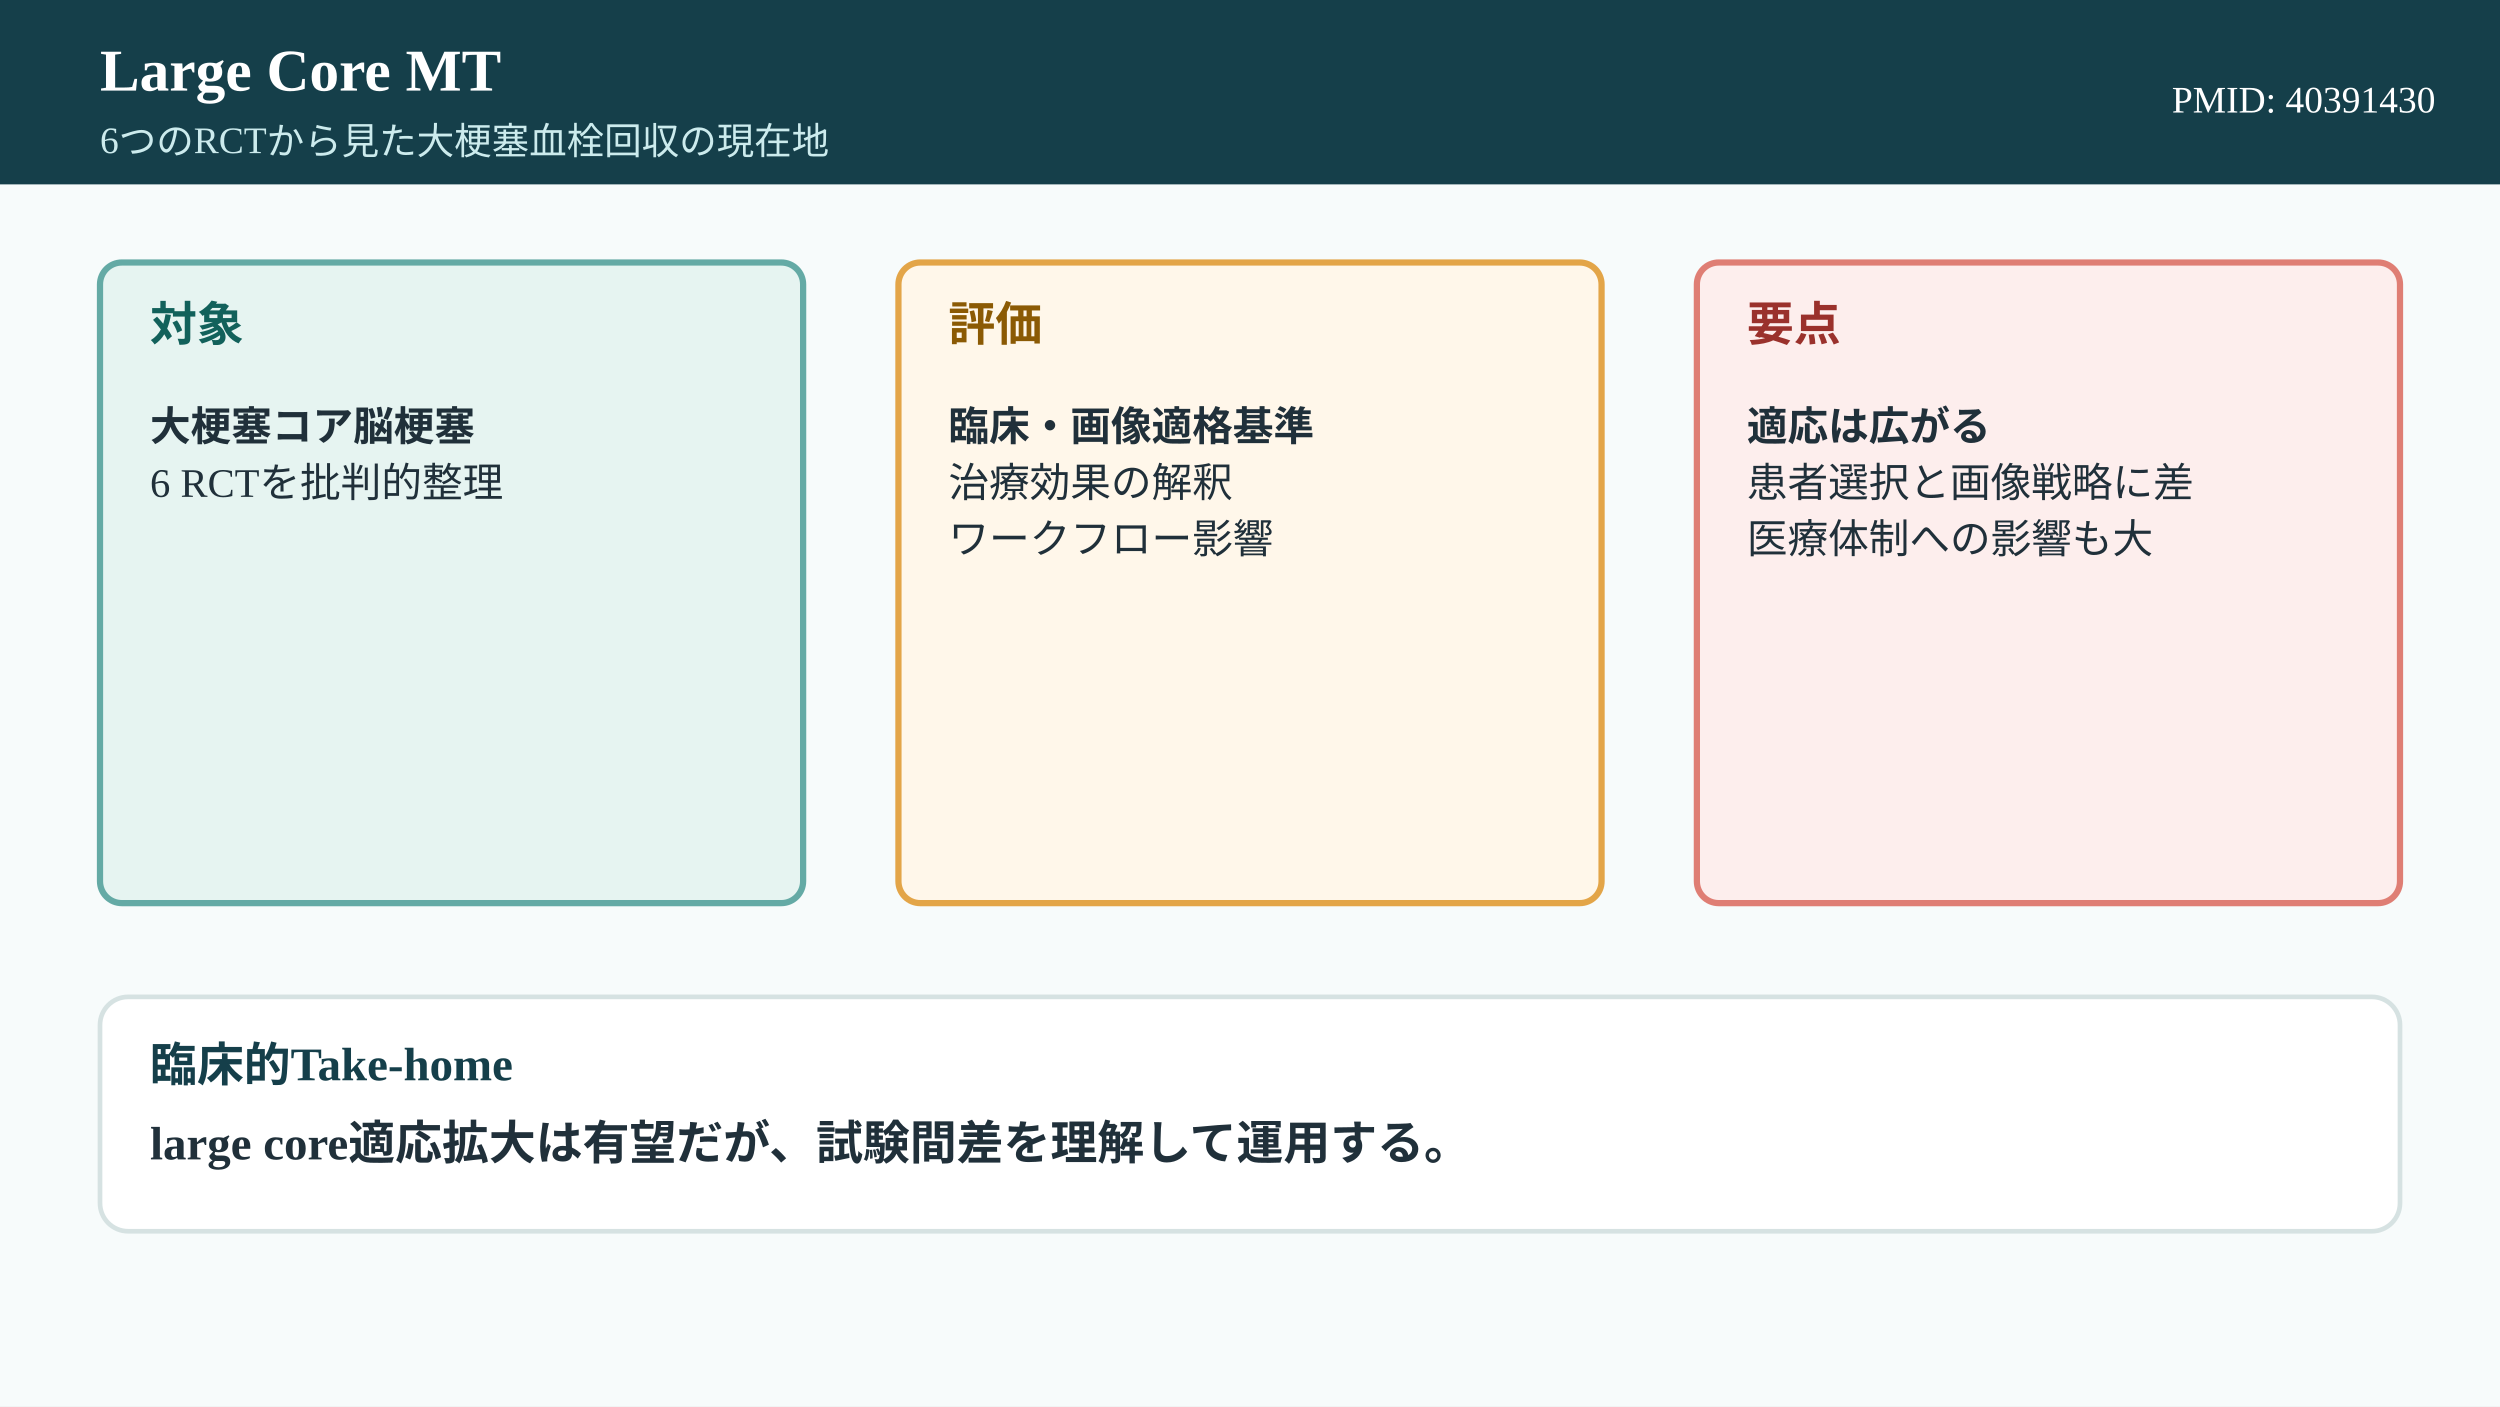
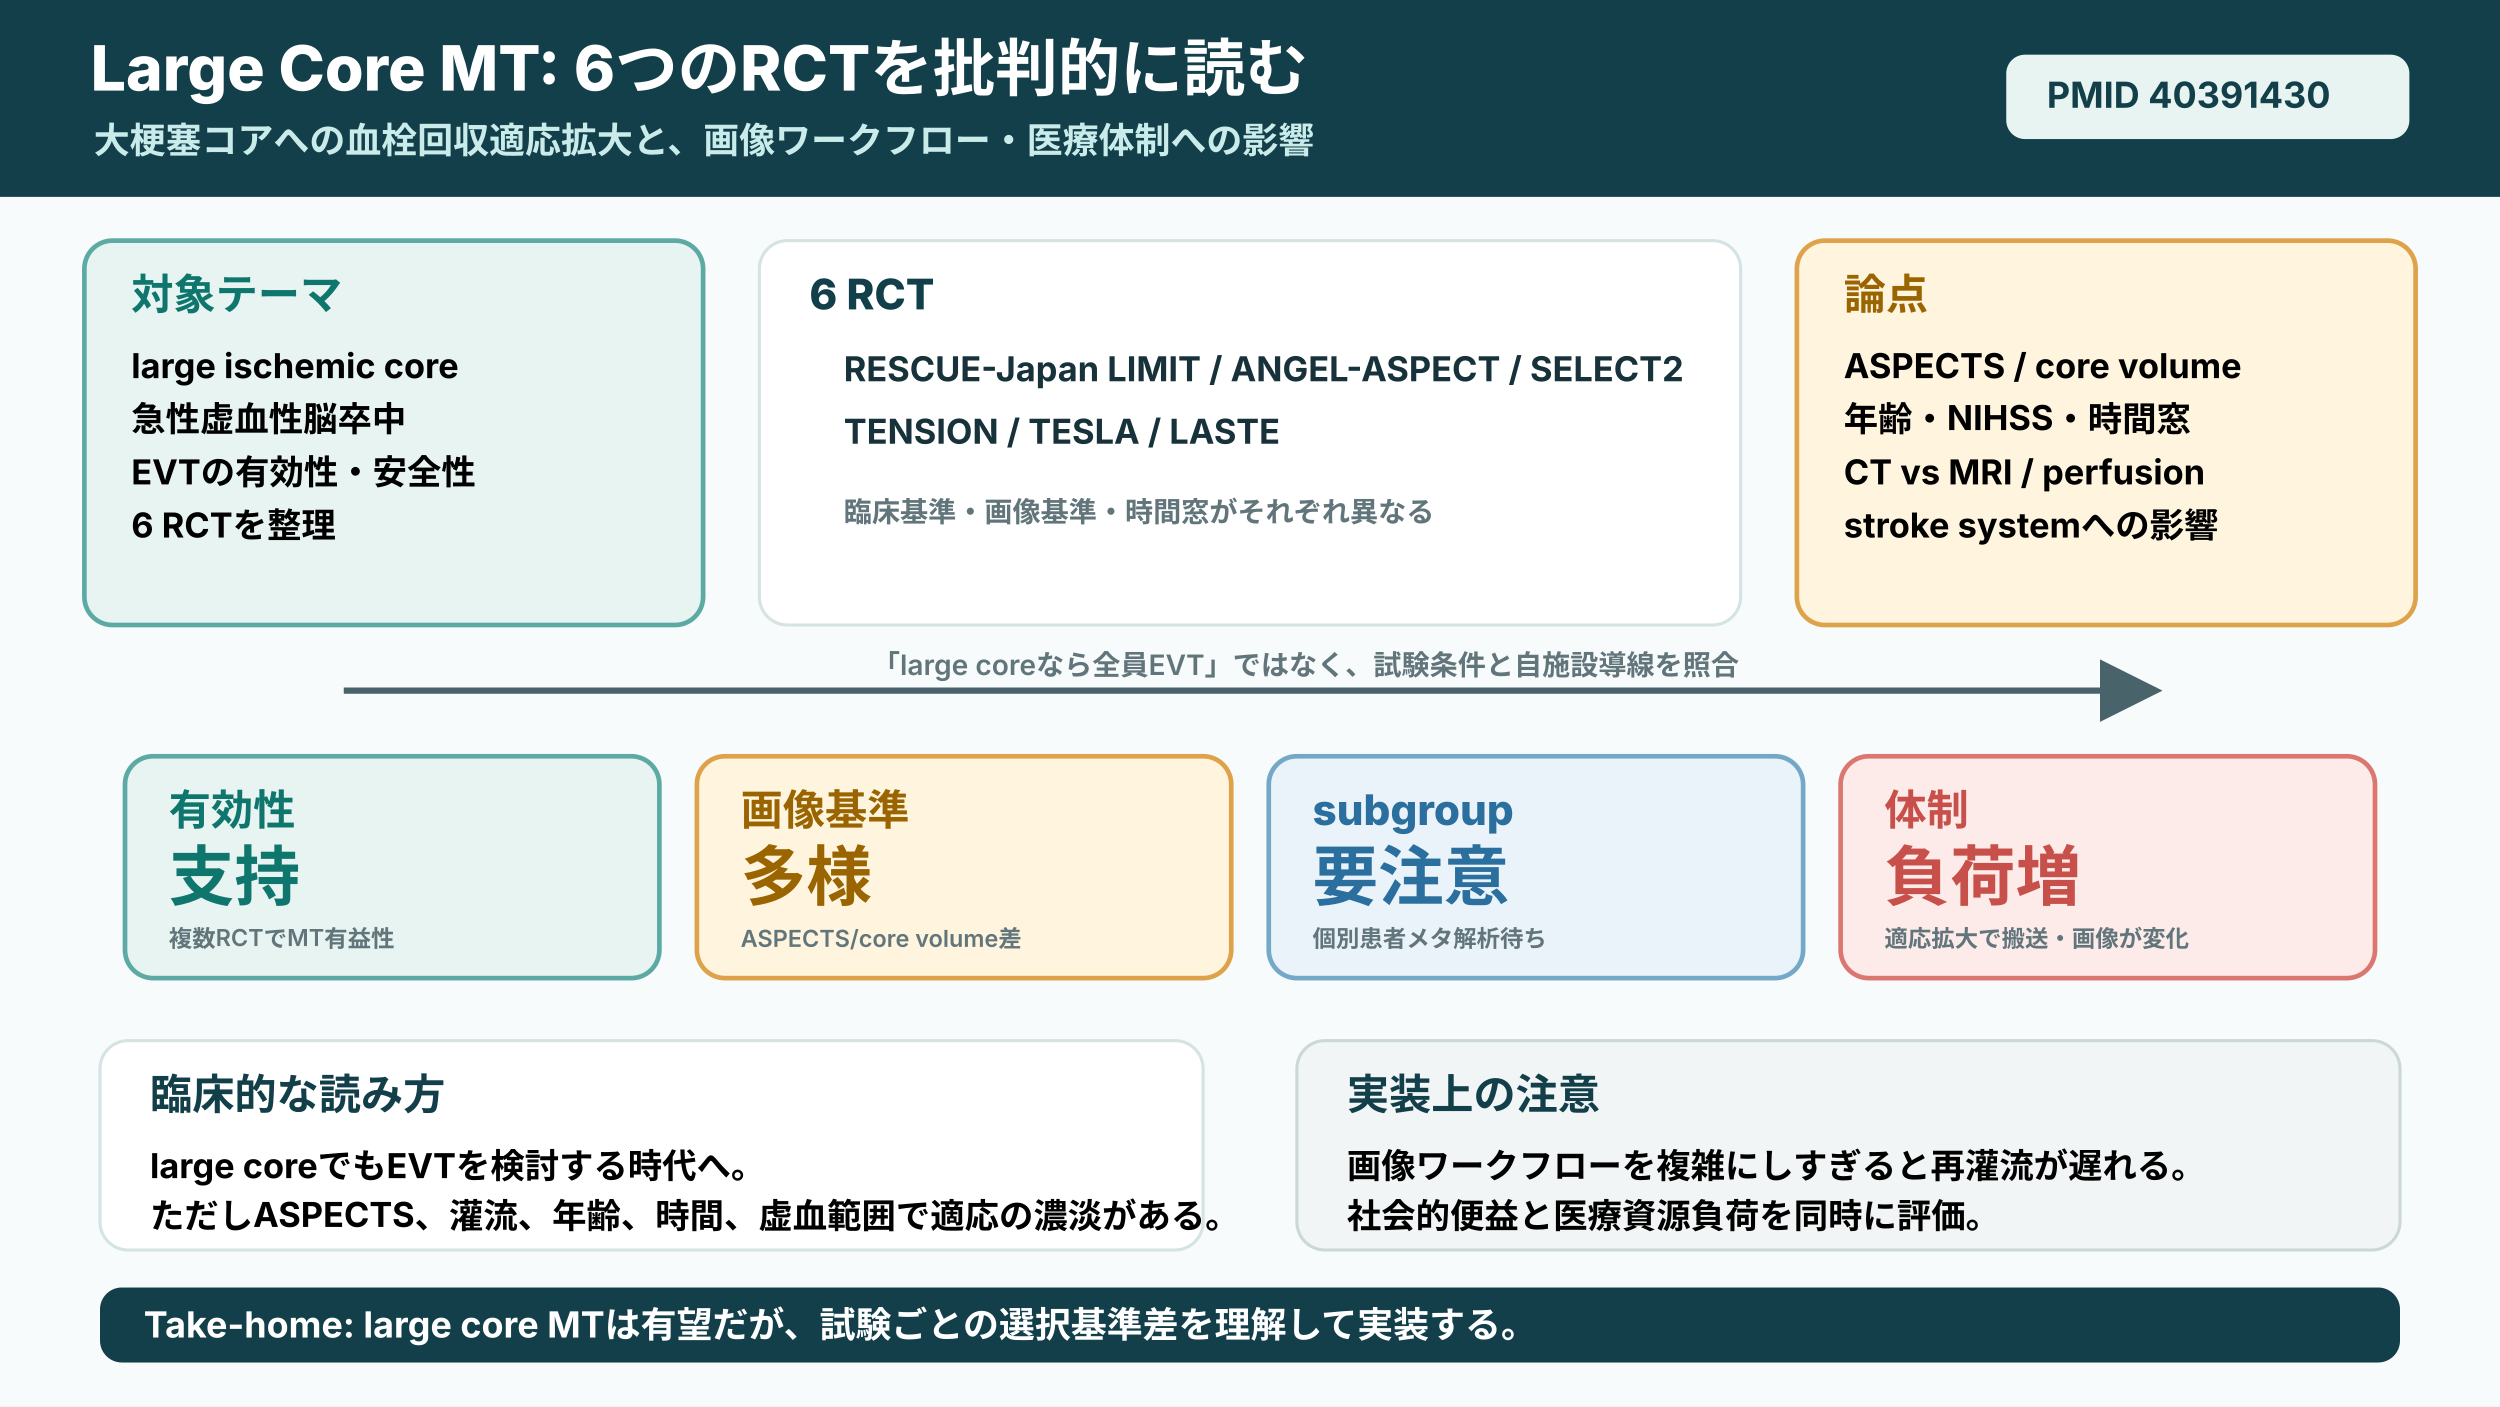
- <svg xmlns="http://www.w3.org/2000/svg" width="1600" height="900">
-   <rect width="1600" height="900" fill="#f7fbfb" />
-   <rect width="1600" height="118" fill="#153f4a" />
-   <text x="64" y="58" font-size="38" fill="#fff" font-weight="800">Large Core MT</text>
-   <text x="64" y="98" font-size="24" fill="#ccebed">6つのRCTから見た大梗塞血栓回収の現在地</text>
-   <text x="1390" y="72" font-size="24" fill="#fff">PMID: 40391430</text>
-   <rect x="64" y="168" width="450" height="410" rx="14" fill="#e6f4f1" stroke="#64aaa5" stroke-width="4" />
-   <rect x="575" y="168" width="450" height="410" rx="14" fill="#fff7ea" stroke="#e3a548" stroke-width="4" />
-   <rect x="1086" y="168" width="450" height="410" rx="14" fill="#fdeeed" stroke="#df7e74" stroke-width="4" />
-   <text x="96" y="218" font-size="30" fill="#12615b" font-weight="800">対象</text>
-   <text x="96" y="282" font-size="26" fill="#20303a" font-weight="700">大梗塞コア脳梗塞</text>
-   <text x="96" y="318" font-size="26" fill="#20303a">6 RCTを批判的整理</text>
-   <text x="607" y="218" font-size="30" fill="#8b5a04" font-weight="800">評価</text>
-   <text x="607" y="282" font-size="26" fill="#20303a" font-weight="700">臨床・画像適格基準</text>
-   <text x="607" y="318" font-size="26" fill="#20303a">治療効果の解釈</text>
-   <text x="607" y="354" font-size="26" fill="#20303a">ワークフロー影響</text>
-   <text x="1118" y="218" font-size="30" fill="#9a312c" font-weight="800">要点</text>
-   <text x="1118" y="282" font-size="26" fill="#20303a" font-weight="700">適応は広がる</text>
-   <text x="1118" y="318" font-size="26" fill="#20303a">患者選択と画像戦略に差</text>
-   <text x="1118" y="354" font-size="26" fill="#20303a">医療体制への影響も大</text>
-   <rect x="64" y="638" width="1472" height="150" rx="18" fill="#fff" stroke="#d6e2e2" stroke-width="3" />
-   <text x="96" y="692" font-size="30" fill="#153f4a" font-weight="800">臨床的Take-home</text>
-   <text x="96" y="742" font-size="30" fill="#20303a" font-weight="700">large core適応拡大は有望だが、試験間差を理解して運用する。</text>
+ <svg xmlns="http://www.w3.org/2000/svg" width="1600" height="900" viewBox="0 0 1600 900">
+   <defs>
+     <style>.bg{fill:#f7fbfb}.ink{fill:#17323a}.muted{fill:#61757b}.deep{fill:#123f49}.teal{fill:#0f766e}.blue{fill:#2b6f9e}.coral{fill:#c7514a}.amber{fill:#9a6500}.violet{fill:#6b5aa8}.title{font:800 40px -apple-system,BlinkMacSystemFont,"Hiragino Sans","Yu Gothic",sans-serif}.sub{font:700 23px -apple-system,BlinkMacSystemFont,"Hiragino Sans","Yu Gothic",sans-serif}.h{font:800 27px -apple-system,BlinkMacSystemFont,"Hiragino Sans","Yu Gothic",sans-serif}.t{font:650 22px -apple-system,BlinkMacSystemFont,"Hiragino Sans","Yu Gothic",sans-serif}.s{font:600 18px -apple-system,BlinkMacSystemFont,"Hiragino Sans","Yu Gothic",sans-serif}.xs{font:600 15px -apple-system,BlinkMacSystemFont,"Hiragino Sans","Yu Gothic",sans-serif}.num{font:850 42px -apple-system,BlinkMacSystemFont,"Hiragino Sans","Yu Gothic",sans-serif}.card{fill:#fff;stroke:#d5e3e3;stroke-width:2}.tealCard{fill:#e7f4f1;stroke:#5daaa4;stroke-width:3}.blueCard{fill:#eaf3f9;stroke:#74a8c9;stroke-width:3}.amberCard{fill:#fff5df;stroke:#dea34a;stroke-width:3}.coralCard{fill:#fdebea;stroke:#db7771;stroke-width:3}.violetCard{fill:#f0eef9;stroke:#9a8ec8;stroke-width:3}.grayCard{fill:#f2f5f5;stroke:#ccd8d8;stroke-width:2}</style>
+     <marker id="arrow" markerWidth="12" markerHeight="12" refX="10" refY="6" orient="auto">
+       <path d="M1,1 L11,6 L1,11 Z" fill="#49636b" />
+     </marker>
+   </defs>
+   <rect class="bg" width="1600" height="900" />
+   <rect x="0" y="0" width="1600" height="126" fill="#123f49" />
+   <text x="58" y="58" class="title" fill="#fff">Large Core MT: 6つのRCTを批判的に読む</text>
+   <text x="60" y="98" class="sub" fill="#c9eceb">大梗塞コアへの血栓回収適応拡大と、画像ワークフロー・医療体制への影響</text>
+   <rect x="1284" y="35" width="258" height="54" rx="12" fill="#e7f4f1" />
+   <text x="1310" y="69" class="sub deep">PMID 40391430</text>
+   <rect x="54" y="154" width="396" height="246" rx="18" class="tealCard" />
+   <text x="84" y="198" class="h teal">対象テーマ</text>
+   <text x="84" y="242" class="t">large ischemic core</text>
+   <text x="84" y="276" class="t">急性虚血性脳卒中</text>
+   <text x="84" y="310" class="t">EVTの有効性・安全性</text>
+   <text x="84" y="344" class="t">6 RCTを整理</text>
+   <rect x="486" y="154" width="628" height="246" rx="18" class="card" />
+   <text x="518" y="198" class="h deep">6 RCT</text>
+   <text x="540" y="244" class="t ink">RESCUE-Japan LIMIT / ANGEL-ASPECT / SELECT2</text>
+   <text x="540" y="284" class="t ink">TENSION / TESLA / LASTE</text>
+   <text x="540" y="334" class="s muted">臨床基準・画像基準・時間窓がそれぞれ異なる</text>
+   <rect x="1150" y="154" width="396" height="246" rx="18" class="amberCard" />
+   <text x="1180" y="198" class="h amber">論点</text>
+   <text x="1180" y="242" class="t">ASPECTS / core volume</text>
+   <text x="1180" y="276" class="t">年齢・NIHSS・時間窓</text>
+   <text x="1180" y="310" class="t">CT vs MRI / perfusion</text>
+   <text x="1180" y="344" class="t">stroke systemへの影響</text>
+   <line x1="220" y1="442" x2="1380" y2="442" stroke="#49636b" stroke-width="4" marker-end="url(#arrow)" />
+   <text x="558" y="432" class="s muted">「large coreなら全員EVT」ではなく、試験条件と自施設導線を照合</text>
+   <rect x="80" y="484" width="342" height="142" rx="18" class="tealCard" />
+   <text x="108" y="528" class="h teal">有効性</text>
+   <text x="108" y="576" class="num teal">支持</text>
+   <text x="108" y="606" class="xs muted">複数RCTでMT有益性</text>
+   <rect x="446" y="484" width="342" height="142" rx="18" class="amberCard" />
+   <text x="474" y="528" class="h amber">画像基準</text>
+   <text x="474" y="576" class="num amber">多様</text>
+   <text x="474" y="606" class="xs muted">ASPECTS/core volume差</text>
+   <rect x="812" y="484" width="342" height="142" rx="18" class="blueCard" />
+   <text x="840" y="528" class="h blue">subgroup</text>
+   <text x="840" y="576" class="num blue">要注意</text>
+   <text x="840" y="606" class="xs muted">個別患者メタ解析待ち</text>
+   <rect x="1178" y="484" width="342" height="142" rx="18" class="coralCard" />
+   <text x="1206" y="528" class="h coral">体制</text>
+   <text x="1206" y="576" class="num coral">負荷増</text>
+   <text x="1206" y="606" class="xs muted">適応拡大で搬送・画像が変化</text>
+   <rect x="64" y="666" width="706" height="134" rx="18" class="card" />
+   <text x="96" y="710" class="h deep">臨床的な読み方</text>
+   <text x="96" y="754" class="t">large coreでもEVTを検討する時代へ。</text>
+   <text x="96" y="786" class="t">ただしASPECTS、灌流、年齢、時間、虚血範囲で適応の濃淡がある。</text>
+   <rect x="830" y="666" width="706" height="134" rx="18" class="grayCard" />
+   <text x="862" y="710" class="h deep">実装上の注意</text>
+   <text x="862" y="754" class="t">画像ワークフローを複雑にしすぎると再灌流が遅れる。</text>
+   <text x="862" y="786" class="t">社会的便益と医療資源負荷を同時に評価。</text>
+   <rect x="64" y="824" width="1472" height="48" rx="14" fill="#123f49" />
+   <text x="92" y="856" class="sub" fill="#fff">Take-home: large core MTは有望だが、試験ごとの選択基準差を理解して実装する。</text>
</svg>
